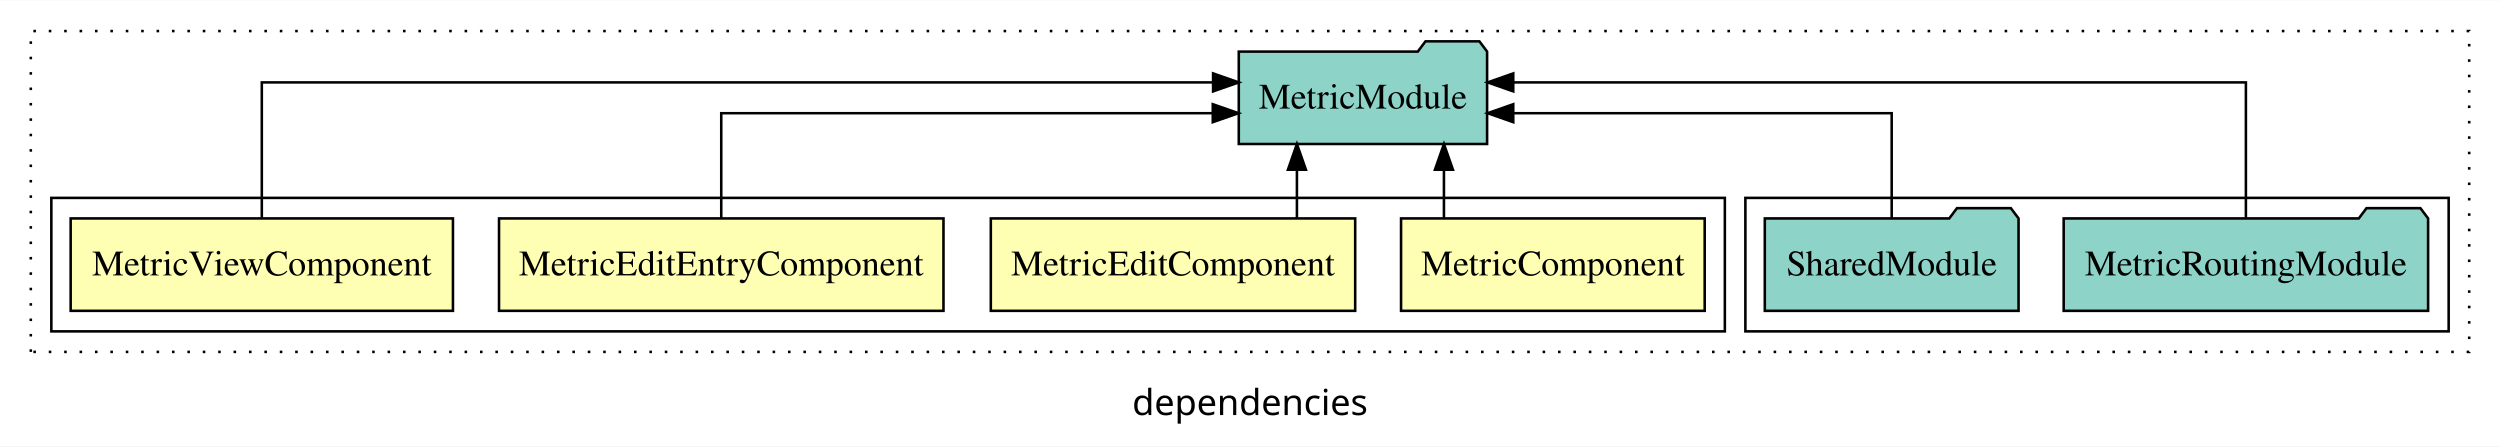
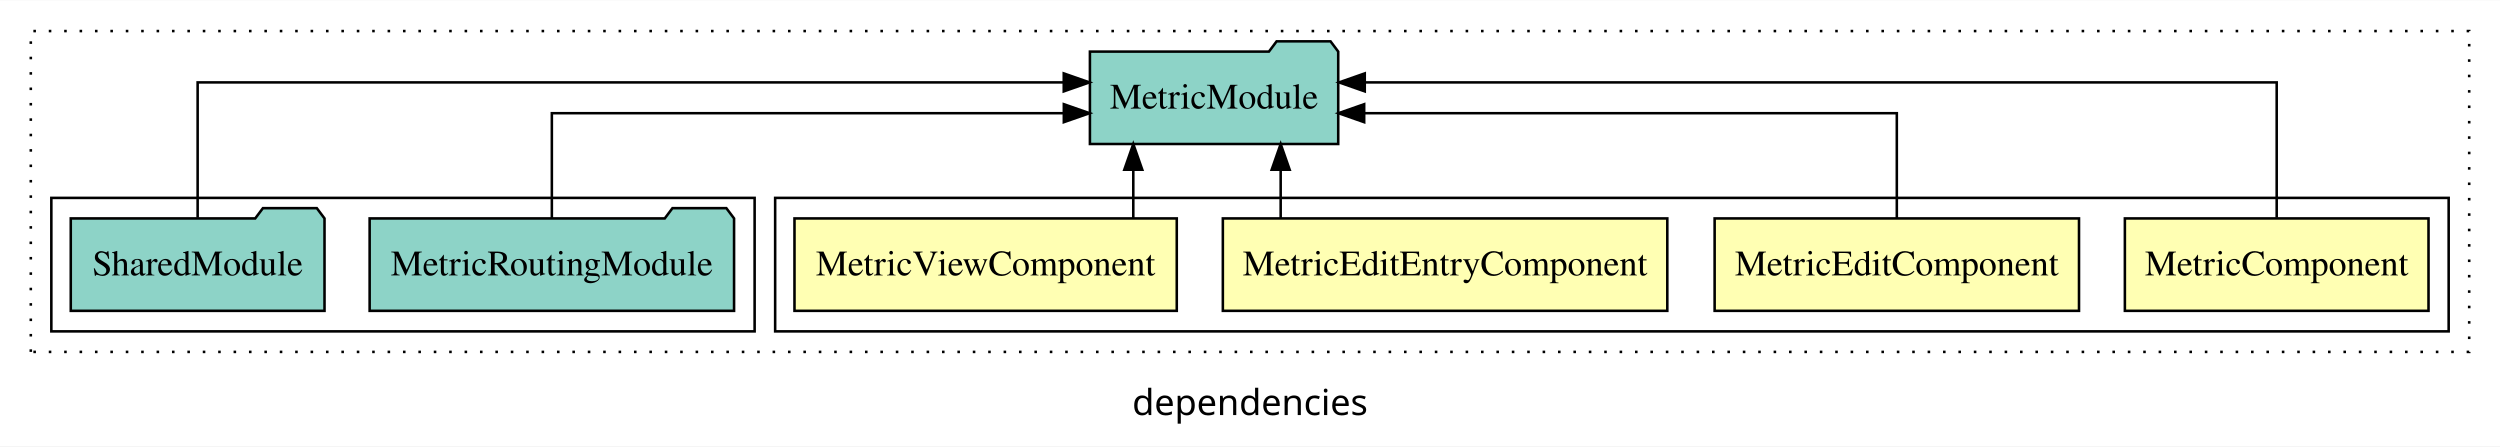
<svg xmlns="http://www.w3.org/2000/svg" width="974pt" height="174pt" viewBox="0.00 0.00 974.00 173.80">
  <g id="graph0" class="graph" transform="scale(1 1) rotate(0) translate(4 169.8)">
    <polygon fill="white" stroke="transparent" points="-4,4 -4,-169.8 970,-169.8 970,4 -4,4" />
    <text text-anchor="middle" x="483" y="-8.2" font-family="sans-serif" font-size="14.00">dependencies</text>
    <g id="clust1" class="cluster">
      <polygon fill="none" stroke="black" stroke-dasharray="1,5" points="8,-32.8 8,-157.8 958,-157.8 958,-32.8 8,-32.8" />
    </g>
+     <g id="clust2" class="cluster">
+       <polygon fill="none" stroke="black" points="298,-40.8 298,-92.8 950,-92.8 950,-40.8 298,-40.8" />
+     </g>
    <g id="clust7" class="cluster">
-       <polygon fill="none" stroke="black" points="676,-40.8 676,-92.8 950,-92.8 950,-40.8 676,-40.8" />
-     </g>
-     <g id="clust2" class="cluster">
-       <polygon fill="none" stroke="black" points="16,-40.8 16,-92.8 668,-92.8 668,-40.8 16,-40.8" />
+       <polygon fill="none" stroke="black" points="16,-40.8 16,-92.8 290,-92.8 290,-40.8 16,-40.8" />
    </g>
    <g id="node1" class="node">
-       <polygon fill="#ffffb3" stroke="black" points="660.15,-84.8 541.85,-84.8 541.85,-48.8 660.15,-48.8 660.15,-84.8" />
-       <text text-anchor="middle" x="601" y="-62.6" font-family="Times,serif" font-size="14.00">MetricComponent</text>
+       <polygon fill="#ffffb3" stroke="black" points="942.15,-84.8 823.85,-84.8 823.85,-48.8 942.15,-48.8 942.15,-84.8" />
+       <text text-anchor="middle" x="883" y="-62.6" font-family="Times,serif" font-size="14.00">MetricComponent</text>
    </g>
    <g id="node5" class="node">
-       <polygon fill="#8dd3c7" stroke="black" points="575.37,-149.8 572.37,-153.8 551.37,-153.8 548.37,-149.8 478.63,-149.8 478.63,-113.8 575.37,-113.8 575.37,-149.8" />
-       <text text-anchor="middle" x="527" y="-127.6" font-family="Times,serif" font-size="14.00">MetricModule</text>
+       <polygon fill="#8dd3c7" stroke="black" points="517.37,-149.8 514.37,-153.8 493.37,-153.8 490.37,-149.8 420.63,-149.8 420.63,-113.8 517.37,-113.8 517.37,-149.8" />
+       <text text-anchor="middle" x="469" y="-127.6" font-family="Times,serif" font-size="14.00">MetricModule</text>
    </g>
    <g id="edge1" class="edge">
-       <path fill="none" stroke="black" d="M558.56,-84.91C558.56,-84.91 558.56,-103.79 558.56,-103.79" />
-       <polygon fill="black" stroke="black" points="555.06,-103.79 558.56,-113.79 562.06,-103.79 555.06,-103.79" />
+       <path fill="none" stroke="black" d="M883,-85.08C883,-106.12 883,-137.8 883,-137.8 883,-137.8 527.71,-137.8 527.71,-137.8" />
+       <polygon fill="black" stroke="black" points="527.71,-134.3 517.71,-137.8 527.71,-141.3 527.71,-134.3" />
    </g>
    <g id="node2" class="node">
-       <polygon fill="#ffffb3" stroke="black" points="523.98,-84.8 382.02,-84.8 382.02,-48.8 523.98,-48.8 523.98,-84.8" />
-       <text text-anchor="middle" x="453" y="-62.6" font-family="Times,serif" font-size="14.00">MetricEditComponent</text>
+       <polygon fill="#ffffb3" stroke="black" points="805.98,-84.8 664.02,-84.8 664.02,-48.8 805.98,-48.8 805.98,-84.8" />
+       <text text-anchor="middle" x="735" y="-62.6" font-family="Times,serif" font-size="14.00">MetricEditComponent</text>
    </g>
    <g id="edge2" class="edge">
-       <path fill="none" stroke="black" d="M501.28,-84.91C501.28,-84.91 501.28,-103.79 501.28,-103.79" />
-       <polygon fill="black" stroke="black" points="497.78,-103.79 501.28,-113.79 504.78,-103.79 497.78,-103.79" />
+       <path fill="none" stroke="black" d="M735,-84.82C735,-102.17 735,-125.8 735,-125.8 735,-125.8 527.48,-125.8 527.48,-125.8" />
+       <polygon fill="black" stroke="black" points="527.48,-122.3 517.48,-125.8 527.48,-129.3 527.48,-122.3" />
    </g>
    <g id="node3" class="node">
-       <polygon fill="#ffffb3" stroke="black" points="363.58,-84.8 190.42,-84.8 190.42,-48.8 363.58,-48.8 363.58,-84.8" />
-       <text text-anchor="middle" x="277" y="-62.6" font-family="Times,serif" font-size="14.00">MetricEditEntryComponent</text>
+       <polygon fill="#ffffb3" stroke="black" points="645.58,-84.8 472.42,-84.8 472.42,-48.8 645.58,-48.8 645.58,-84.8" />
+       <text text-anchor="middle" x="559" y="-62.6" font-family="Times,serif" font-size="14.00">MetricEditEntryComponent</text>
    </g>
    <g id="edge3" class="edge">
-       <path fill="none" stroke="black" d="M277,-84.82C277,-102.17 277,-125.8 277,-125.8 277,-125.8 468.5,-125.8 468.5,-125.8" />
-       <polygon fill="black" stroke="black" points="468.5,-129.3 478.5,-125.8 468.5,-122.3 468.5,-129.3" />
+       <path fill="none" stroke="black" d="M494.95,-84.91C494.95,-84.91 494.95,-103.79 494.95,-103.79" />
+       <polygon fill="black" stroke="black" points="491.45,-103.79 494.95,-113.79 498.45,-103.79 491.45,-103.79" />
    </g>
    <g id="node4" class="node">
-       <polygon fill="#ffffb3" stroke="black" points="172.47,-84.8 23.53,-84.8 23.53,-48.8 172.47,-48.8 172.47,-84.8" />
-       <text text-anchor="middle" x="98" y="-62.6" font-family="Times,serif" font-size="14.00">MetricViewComponent</text>
+       <polygon fill="#ffffb3" stroke="black" points="454.47,-84.8 305.53,-84.8 305.53,-48.8 454.47,-48.8 454.47,-84.8" />
+       <text text-anchor="middle" x="380" y="-62.6" font-family="Times,serif" font-size="14.00">MetricViewComponent</text>
    </g>
    <g id="edge4" class="edge">
-       <path fill="none" stroke="black" d="M98,-85.08C98,-106.12 98,-137.8 98,-137.8 98,-137.8 468.62,-137.8 468.62,-137.8" />
-       <polygon fill="black" stroke="black" points="468.62,-141.3 478.62,-137.8 468.62,-134.3 468.62,-141.3" />
+       <path fill="none" stroke="black" d="M437.53,-84.91C437.53,-84.91 437.53,-103.79 437.53,-103.79" />
+       <polygon fill="black" stroke="black" points="434.03,-103.79 437.53,-113.79 441.03,-103.79 434.03,-103.79" />
    </g>
    <g id="node6" class="node">
-       <polygon fill="#8dd3c7" stroke="black" points="941.99,-84.8 938.99,-88.8 917.99,-88.8 914.99,-84.8 800.01,-84.8 800.01,-48.8 941.99,-48.8 941.99,-84.8" />
-       <text text-anchor="middle" x="871" y="-62.6" font-family="Times,serif" font-size="14.00">MetricRoutingModule</text>
+       <polygon fill="#8dd3c7" stroke="black" points="281.99,-84.8 278.99,-88.8 257.99,-88.8 254.99,-84.8 140.01,-84.8 140.01,-48.8 281.99,-48.8 281.99,-84.8" />
+       <text text-anchor="middle" x="211" y="-62.6" font-family="Times,serif" font-size="14.00">MetricRoutingModule</text>
    </g>
    <g id="edge5" class="edge">
-       <path fill="none" stroke="black" d="M871,-85.08C871,-106.12 871,-137.8 871,-137.8 871,-137.8 585.56,-137.8 585.56,-137.8" />
-       <polygon fill="black" stroke="black" points="585.56,-134.3 575.56,-137.8 585.56,-141.3 585.56,-134.3" />
+       <path fill="none" stroke="black" d="M211,-84.82C211,-102.17 211,-125.8 211,-125.8 211,-125.8 410.47,-125.8 410.47,-125.8" />
+       <polygon fill="black" stroke="black" points="410.47,-129.3 420.47,-125.8 410.47,-122.3 410.47,-129.3" />
    </g>
    <g id="node7" class="node">
-       <polygon fill="#8dd3c7" stroke="black" points="782.43,-84.8 779.43,-88.8 758.43,-88.8 755.43,-84.8 683.57,-84.8 683.57,-48.8 782.43,-48.8 782.43,-84.8" />
-       <text text-anchor="middle" x="733" y="-62.6" font-family="Times,serif" font-size="14.00">SharedModule</text>
+       <polygon fill="#8dd3c7" stroke="black" points="122.43,-84.8 119.43,-88.8 98.43,-88.8 95.43,-84.8 23.57,-84.8 23.57,-48.8 122.43,-48.8 122.43,-84.8" />
+       <text text-anchor="middle" x="73" y="-62.6" font-family="Times,serif" font-size="14.00">SharedModule</text>
    </g>
    <g id="edge6" class="edge">
-       <path fill="none" stroke="black" d="M733,-84.82C733,-102.17 733,-125.8 733,-125.8 733,-125.8 585.56,-125.8 585.56,-125.8" />
-       <polygon fill="black" stroke="black" points="585.56,-122.3 575.56,-125.8 585.56,-129.3 585.56,-122.3" />
+       <path fill="none" stroke="black" d="M73,-85.08C73,-106.12 73,-137.8 73,-137.8 73,-137.8 410.44,-137.8 410.44,-137.8" />
+       <polygon fill="black" stroke="black" points="410.44,-141.3 420.44,-137.8 410.44,-134.3 410.44,-141.3" />
    </g>
  </g>
</svg>
